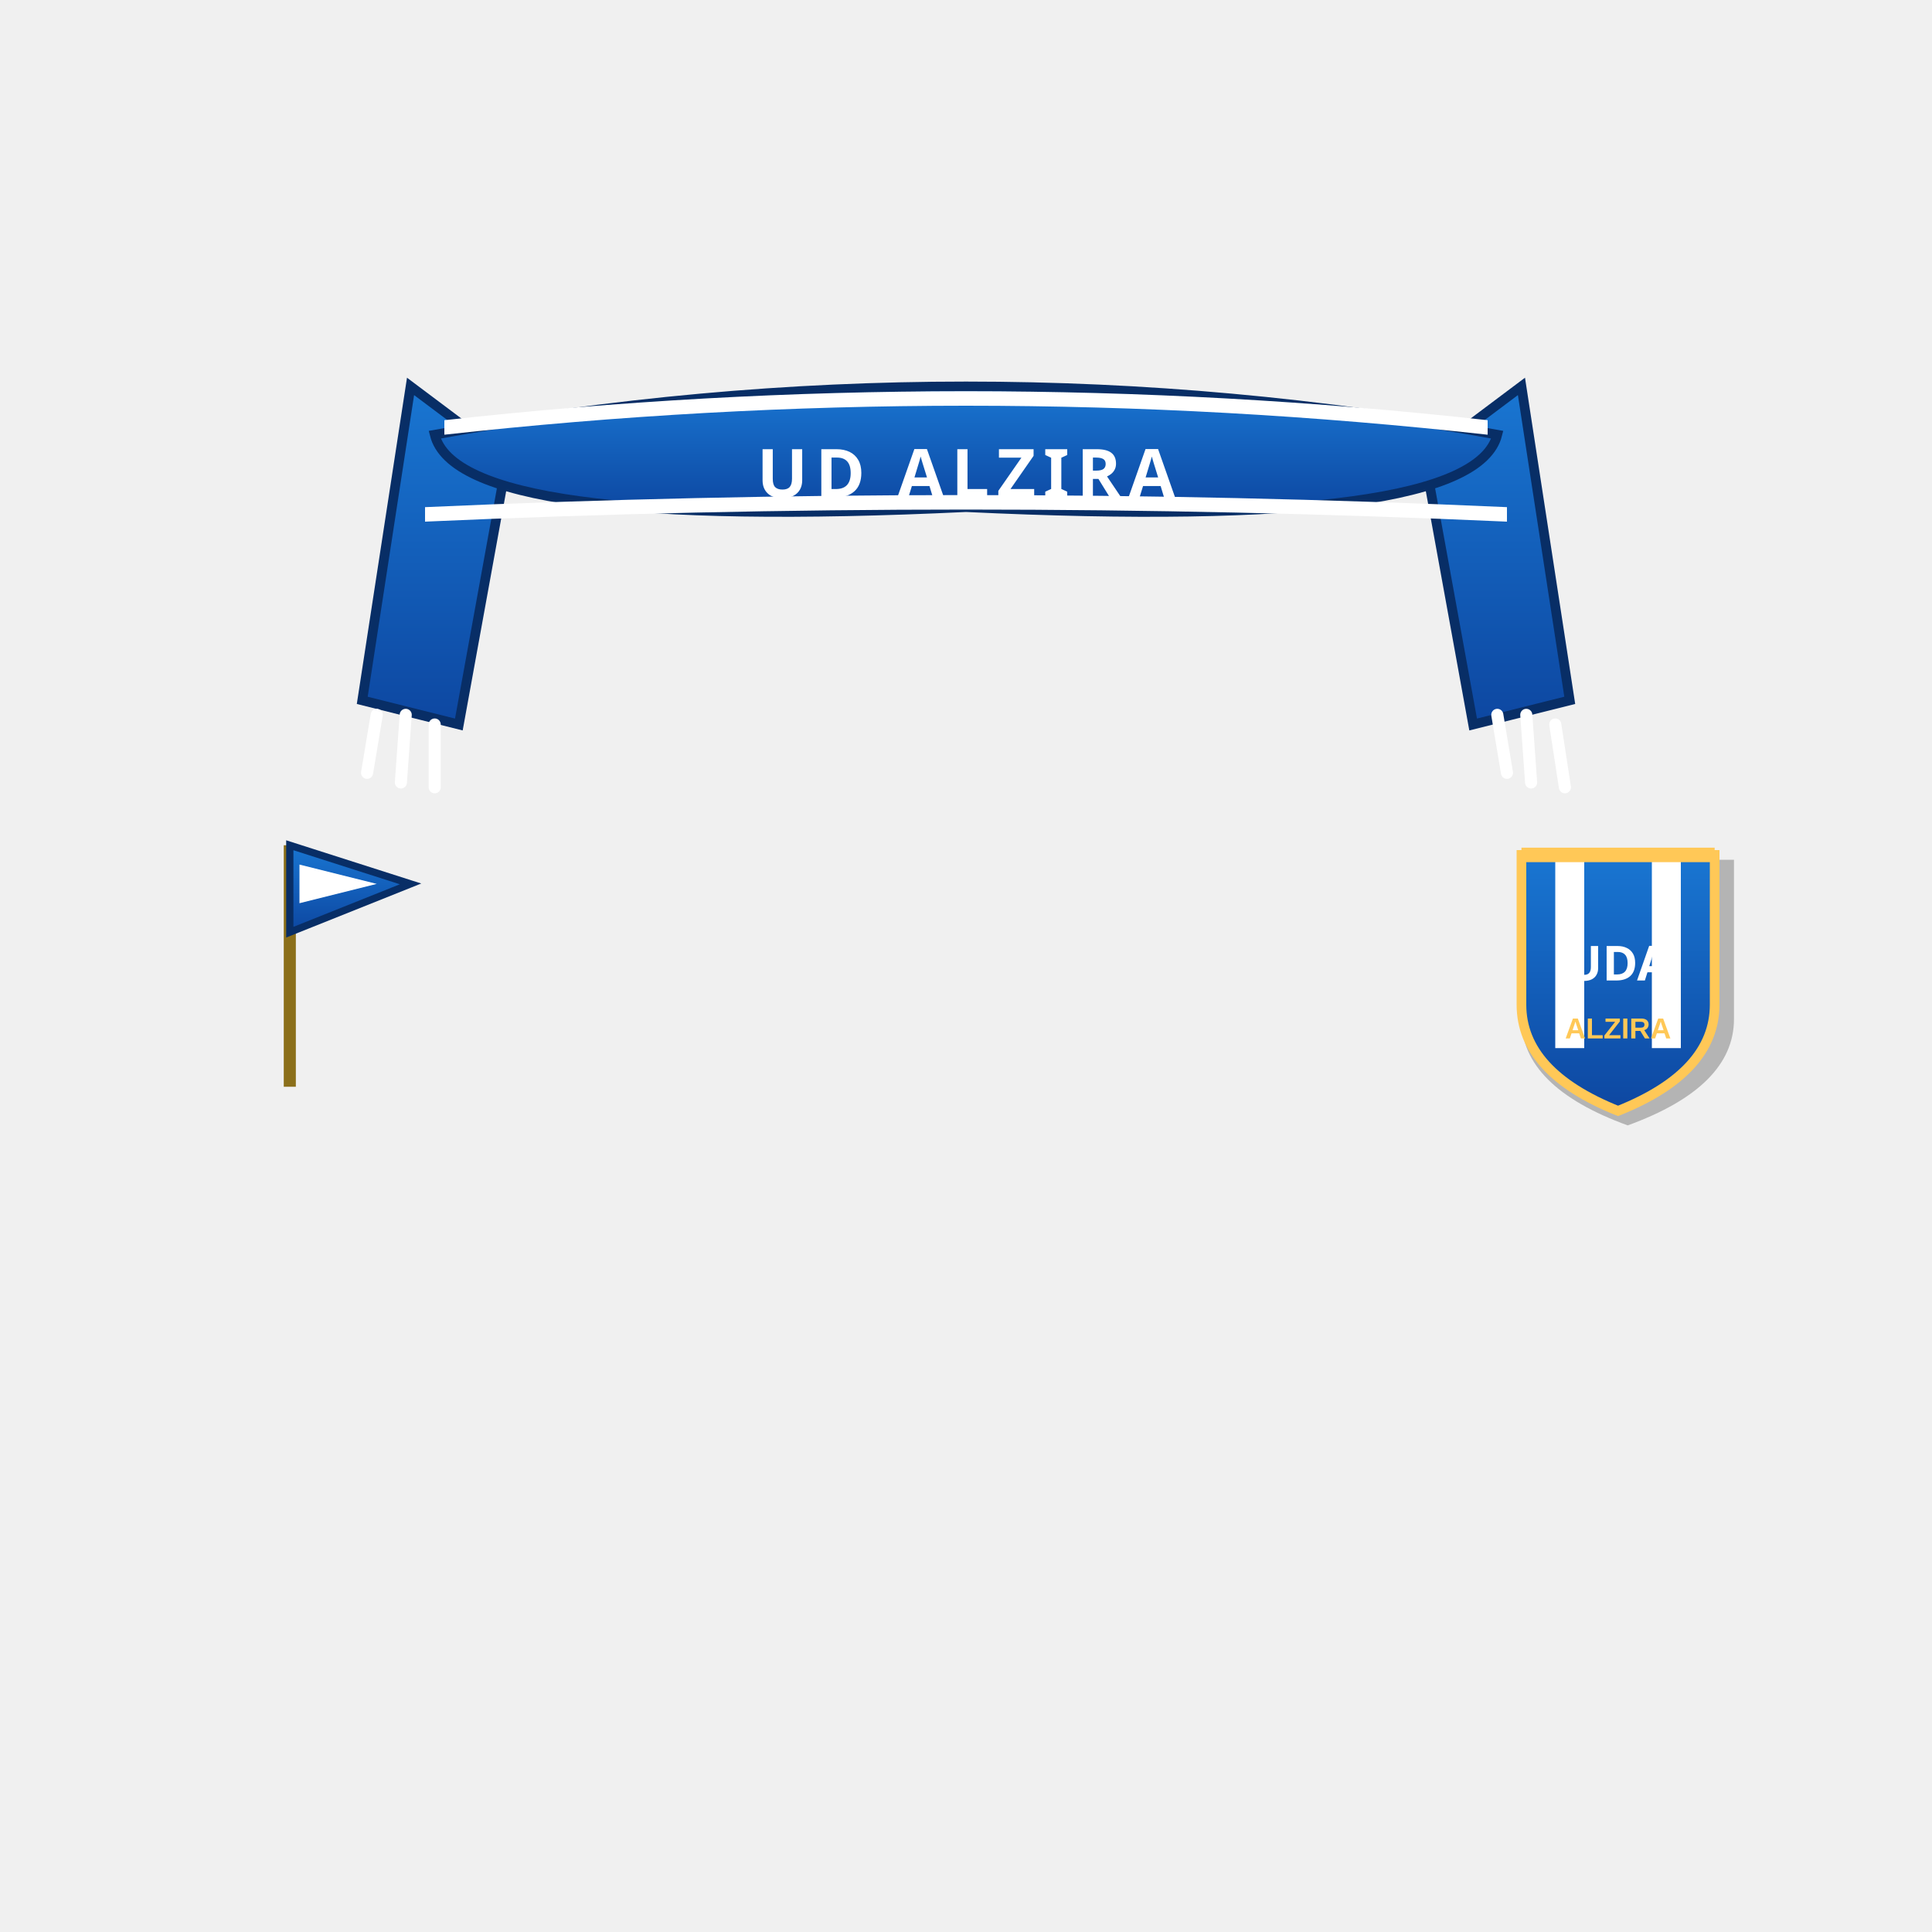
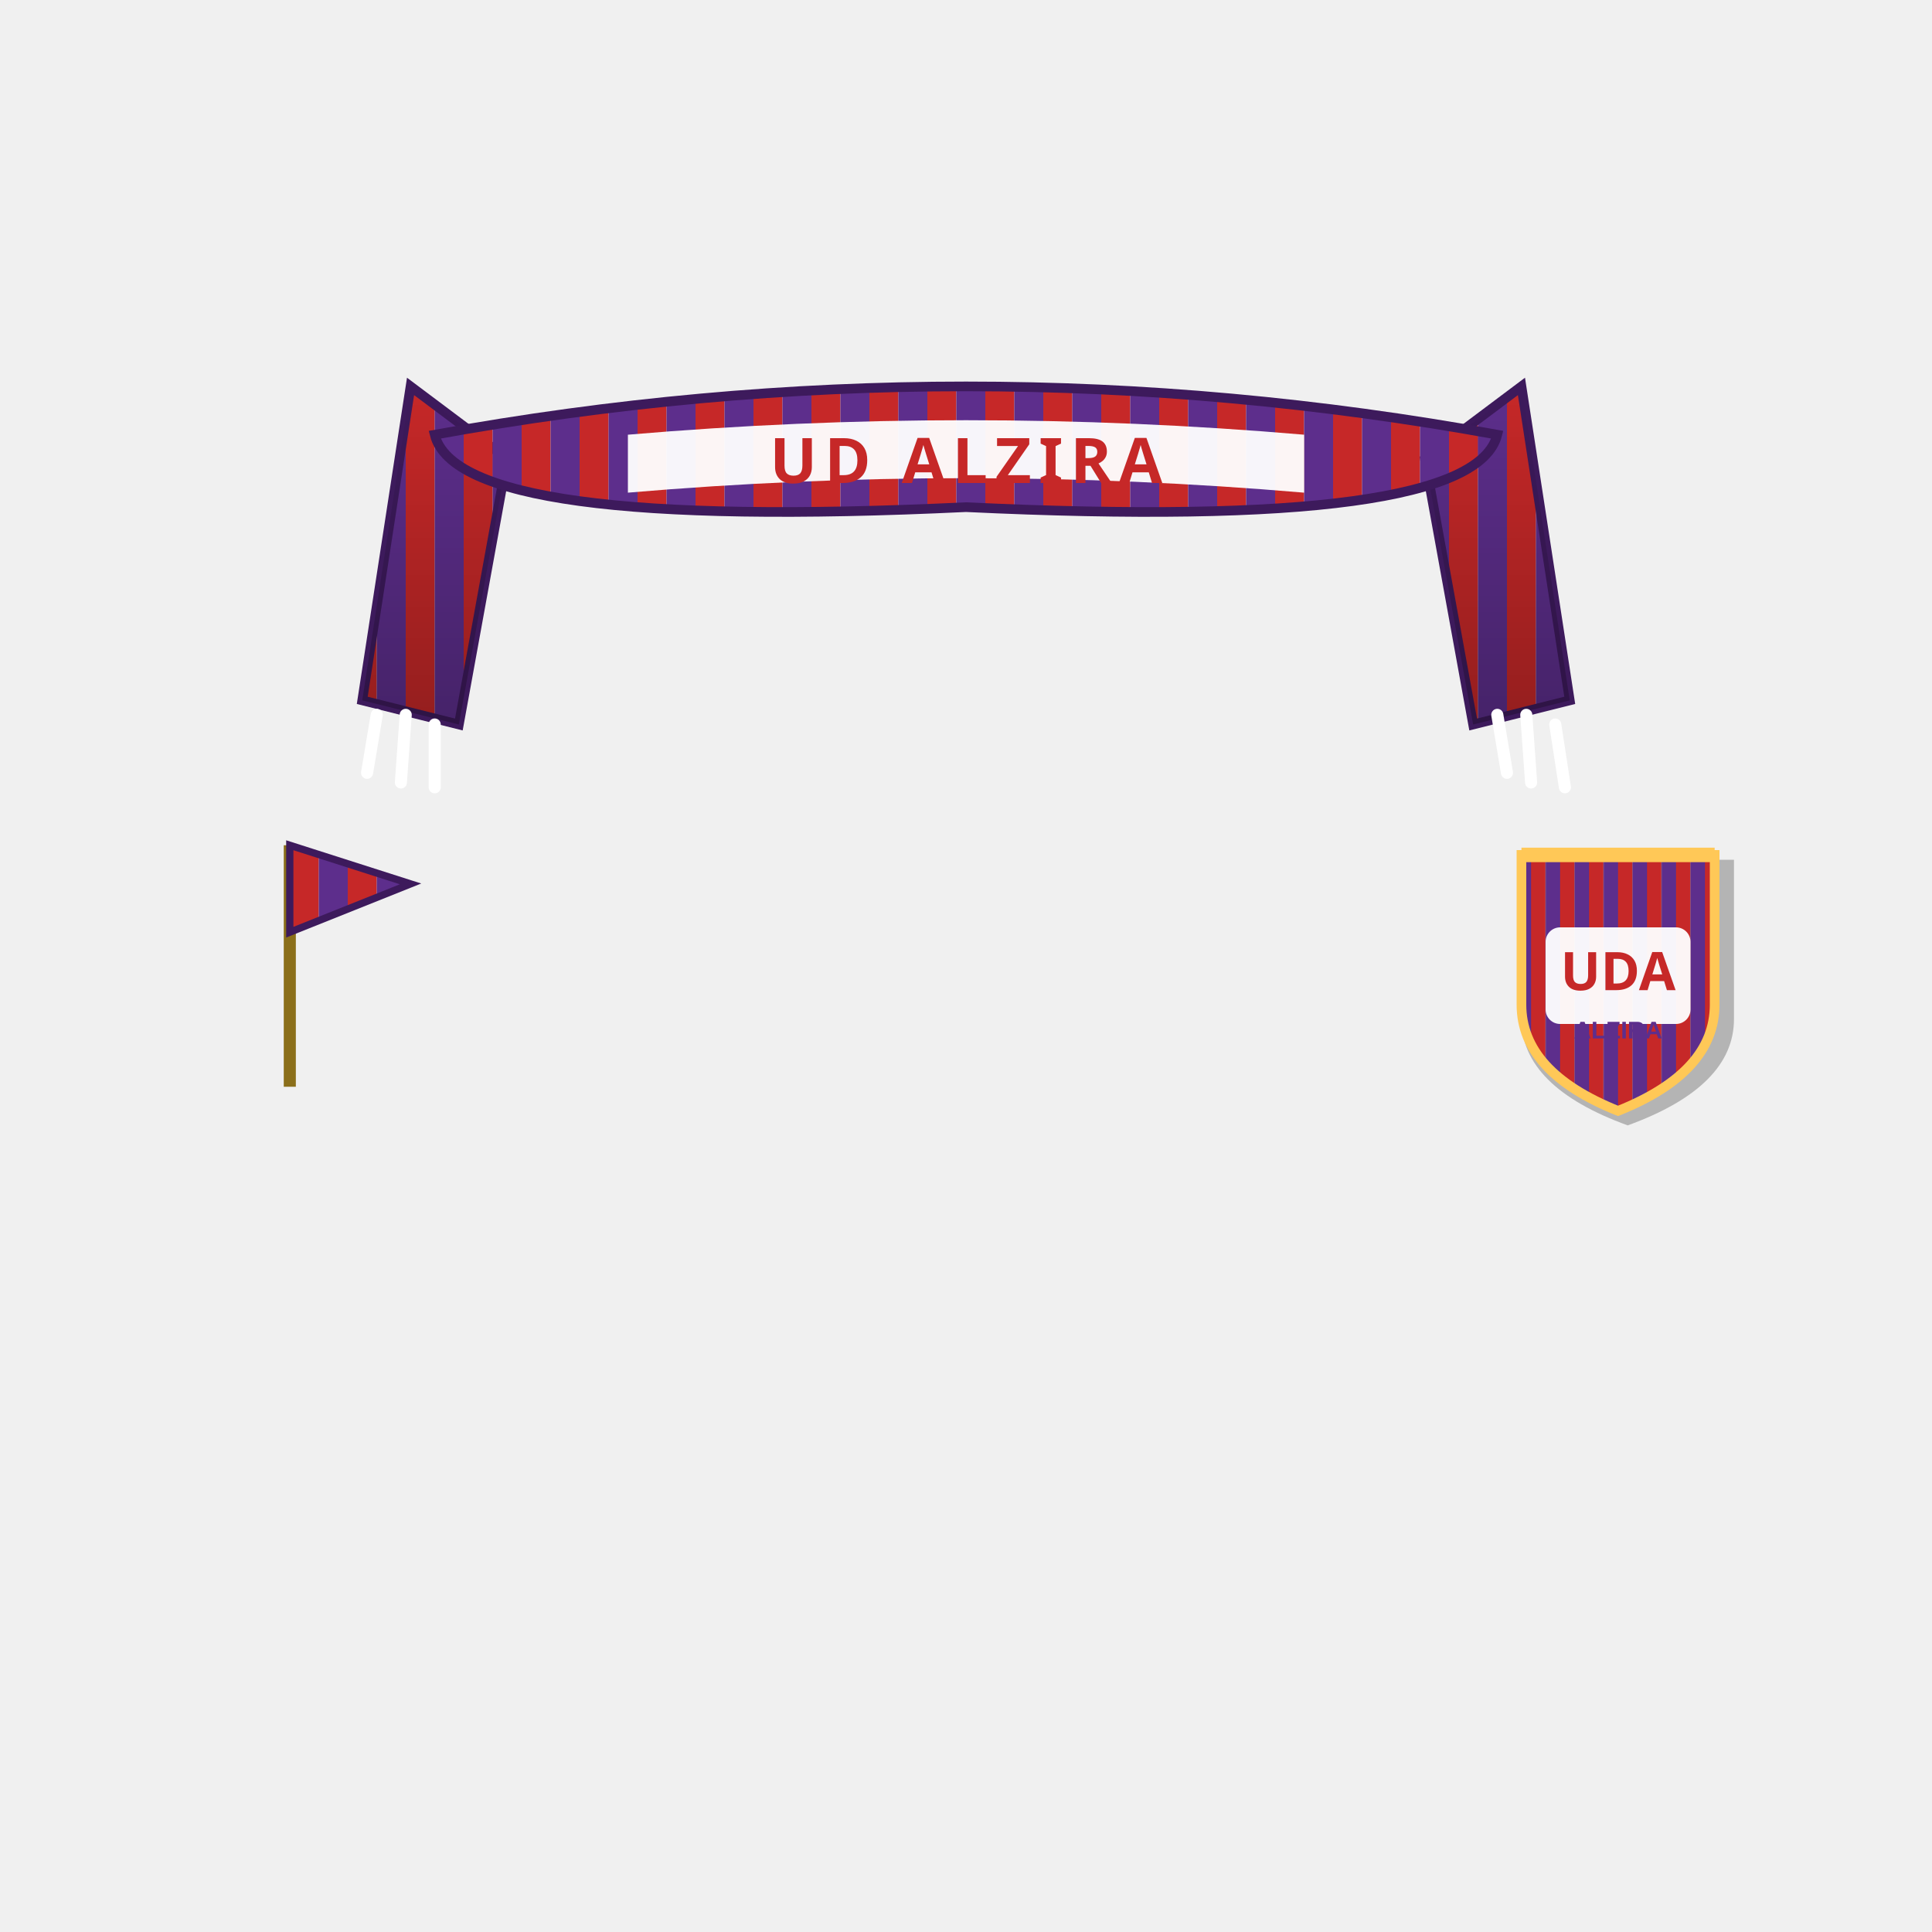
<svg xmlns="http://www.w3.org/2000/svg" viewBox="0 0 400 400" width="400" height="400">
  <defs>
-     <linearGradient id="scarfBlue" x1="0%" y1="0%" x2="0%" y2="100%">
-       <stop offset="0%" stop-color="#1976D2" />
-       <stop offset="100%" stop-color="#0D47A1" />
+     <pattern id="udaStripes" patternUnits="userSpaceOnUse" width="12" height="12">
+       <rect width="6" height="12" fill="#C62828" />
+       <rect x="6" width="6" height="12" fill="#5D2E8C" />
+     </pattern>
+     <pattern id="udaStripesFine" patternUnits="userSpaceOnUse" width="6" height="6">
+       <rect width="3" height="6" fill="#C62828" />
+       <rect x="3" width="3" height="6" fill="#5D2E8C" />
+     </pattern>
+     <linearGradient id="scarfShadow" x1="0%" y1="0%" x2="0%" y2="100%">
+       <stop offset="0%" stop-color="#000000" stop-opacity="0.0" />
+       <stop offset="100%" stop-color="#000000" stop-opacity="0.25" />
    </linearGradient>
  </defs>
  <g>
-     <path d="M 85 80              L 75 145              L 95 150              L 105 95              Z" fill="url(#scarfBlue)" stroke="#082E66" stroke-width="2" />
+     <path d="M 85 80              L 75 145              L 95 150              L 105 95              Z" fill="url(#udaStripes)" stroke="#3D1A5C" stroke-width="2" />
+     <path d="M 85 80              L 75 145              L 95 150              L 105 95              Z" fill="url(#scarfShadow)" />
    <g stroke="#FFFFFF" stroke-width="2.5" stroke-linecap="round">
      <line x1="78" y1="148" x2="76" y2="160" />
      <line x1="84" y1="148" x2="83" y2="162" />
      <line x1="90" y1="150" x2="90" y2="163" />
    </g>
-     <path d="M 295 95              L 305 150              L 325 145              L 315 80              Z" fill="url(#scarfBlue)" stroke="#082E66" stroke-width="2" />
+     <path d="M 295 95              L 305 150              L 325 145              L 315 80              Z" fill="url(#udaStripes)" stroke="#3D1A5C" stroke-width="2" />
+     <path d="M 295 95              L 305 150              L 325 145              L 315 80              Z" fill="url(#scarfShadow)" />
    <g stroke="#FFFFFF" stroke-width="2.5" stroke-linecap="round">
      <line x1="310" y1="148" x2="312" y2="160" />
      <line x1="316" y1="148" x2="317" y2="162" />
      <line x1="322" y1="150" x2="324" y2="163" />
    </g>
-     <path d="M 90 90              Q 200 70 310 90              Q 305 110 200 105              Q 95 110 90 90 Z" fill="url(#scarfBlue)" stroke="#082E66" stroke-width="2" />
-     <g fill="#FFFFFF">
-       <path d="M 92 87 Q 200 75 308 87 L 308 90 Q 200 78 92 90 Z" />
-       <path d="M 88 105 Q 200 100 312 105 L 312 108 Q 200 103 88 108 Z" />
-     </g>
-     <text x="200" y="103" font-family="Arial Black, Impact, sans-serif" font-weight="900" font-size="14" fill="#FFFFFF" text-anchor="middle" letter-spacing="1.5">UD ALZIRA</text>
+     <path d="M 90 90              Q 200 70 310 90              Q 305 110 200 105              Q 95 110 90 90 Z" fill="url(#udaStripes)" stroke="#3D1A5C" stroke-width="2" />
+     <path d="M 130 90 Q 200 84 270 90 L 270 102 Q 200 96 130 102 Z" fill="#FFFFFF" opacity="0.95" />
+     <text x="200" y="100" font-family="Arial Black, Impact, sans-serif" font-weight="900" font-size="13" fill="#C62828" text-anchor="middle" letter-spacing="1.5">UD ALZIRA</text>
  </g>
  <g transform="translate(335, 200)">
    <path d="M -22 -25 L 22 -25 L 22 8 Q 22 22 0 30 Q -22 22 -22 8 Z" fill="#000" opacity="0.25" transform="translate(2,3)" />
-     <path d="M -20 -23 L 20 -23 L 20 8 Q 20 22 0 30 Q -20 22 -20 8 Z" fill="url(#scarfBlue)" stroke="#FFC857" stroke-width="2" />
-     <rect x="-13" y="-23" width="6" height="40" fill="#FFFFFF" />
-     <rect x="7" y="-23" width="6" height="40" fill="#FFFFFF" />
+     <path d="M -20 -23 L 20 -23 L 20 8 Q 20 22 0 30 Q -20 22 -20 8 Z" fill="url(#udaStripesFine)" stroke="#FFC857" stroke-width="2" />
    <path d="M -20 -23 L 20 -23" stroke="#FFC857" stroke-width="3" />
-     <text x="0" y="3" font-family="Arial Black, sans-serif" font-weight="900" font-size="10" fill="#FFFFFF" text-anchor="middle">UDA</text>
-     <text x="0" y="15" font-family="Arial, sans-serif" font-weight="bold" font-size="6" fill="#FFC857" text-anchor="middle">ALZIRA</text>
+     <rect x="-15" y="-8" width="30" height="20" rx="3" fill="#FFFFFF" opacity="0.95" />
+     <text x="0" y="5" font-family="Arial Black, sans-serif" font-weight="900" font-size="11" fill="#C62828" text-anchor="middle">UDA</text>
+     <text x="0" y="15" font-family="Arial, sans-serif" font-weight="bold" font-size="5" fill="#5D2E8C" text-anchor="middle">ALZIRA</text>
  </g>
  <g transform="translate(60, 175)">
    <line x1="0" y1="0" x2="0" y2="50" stroke="#8B6F1A" stroke-width="2.5" />
-     <path d="M 0 0 L 25 8 L 0 18 Z" fill="url(#scarfBlue)" stroke="#082E66" stroke-width="1.5" />
-     <path d="M 2 4 L 18 8 L 2 12 Z" fill="#FFFFFF" />
+     <path d="M 0 0 L 25 8 L 0 18 Z" fill="url(#udaStripes)" stroke="#3D1A5C" stroke-width="1.5" />
  </g>
</svg>
